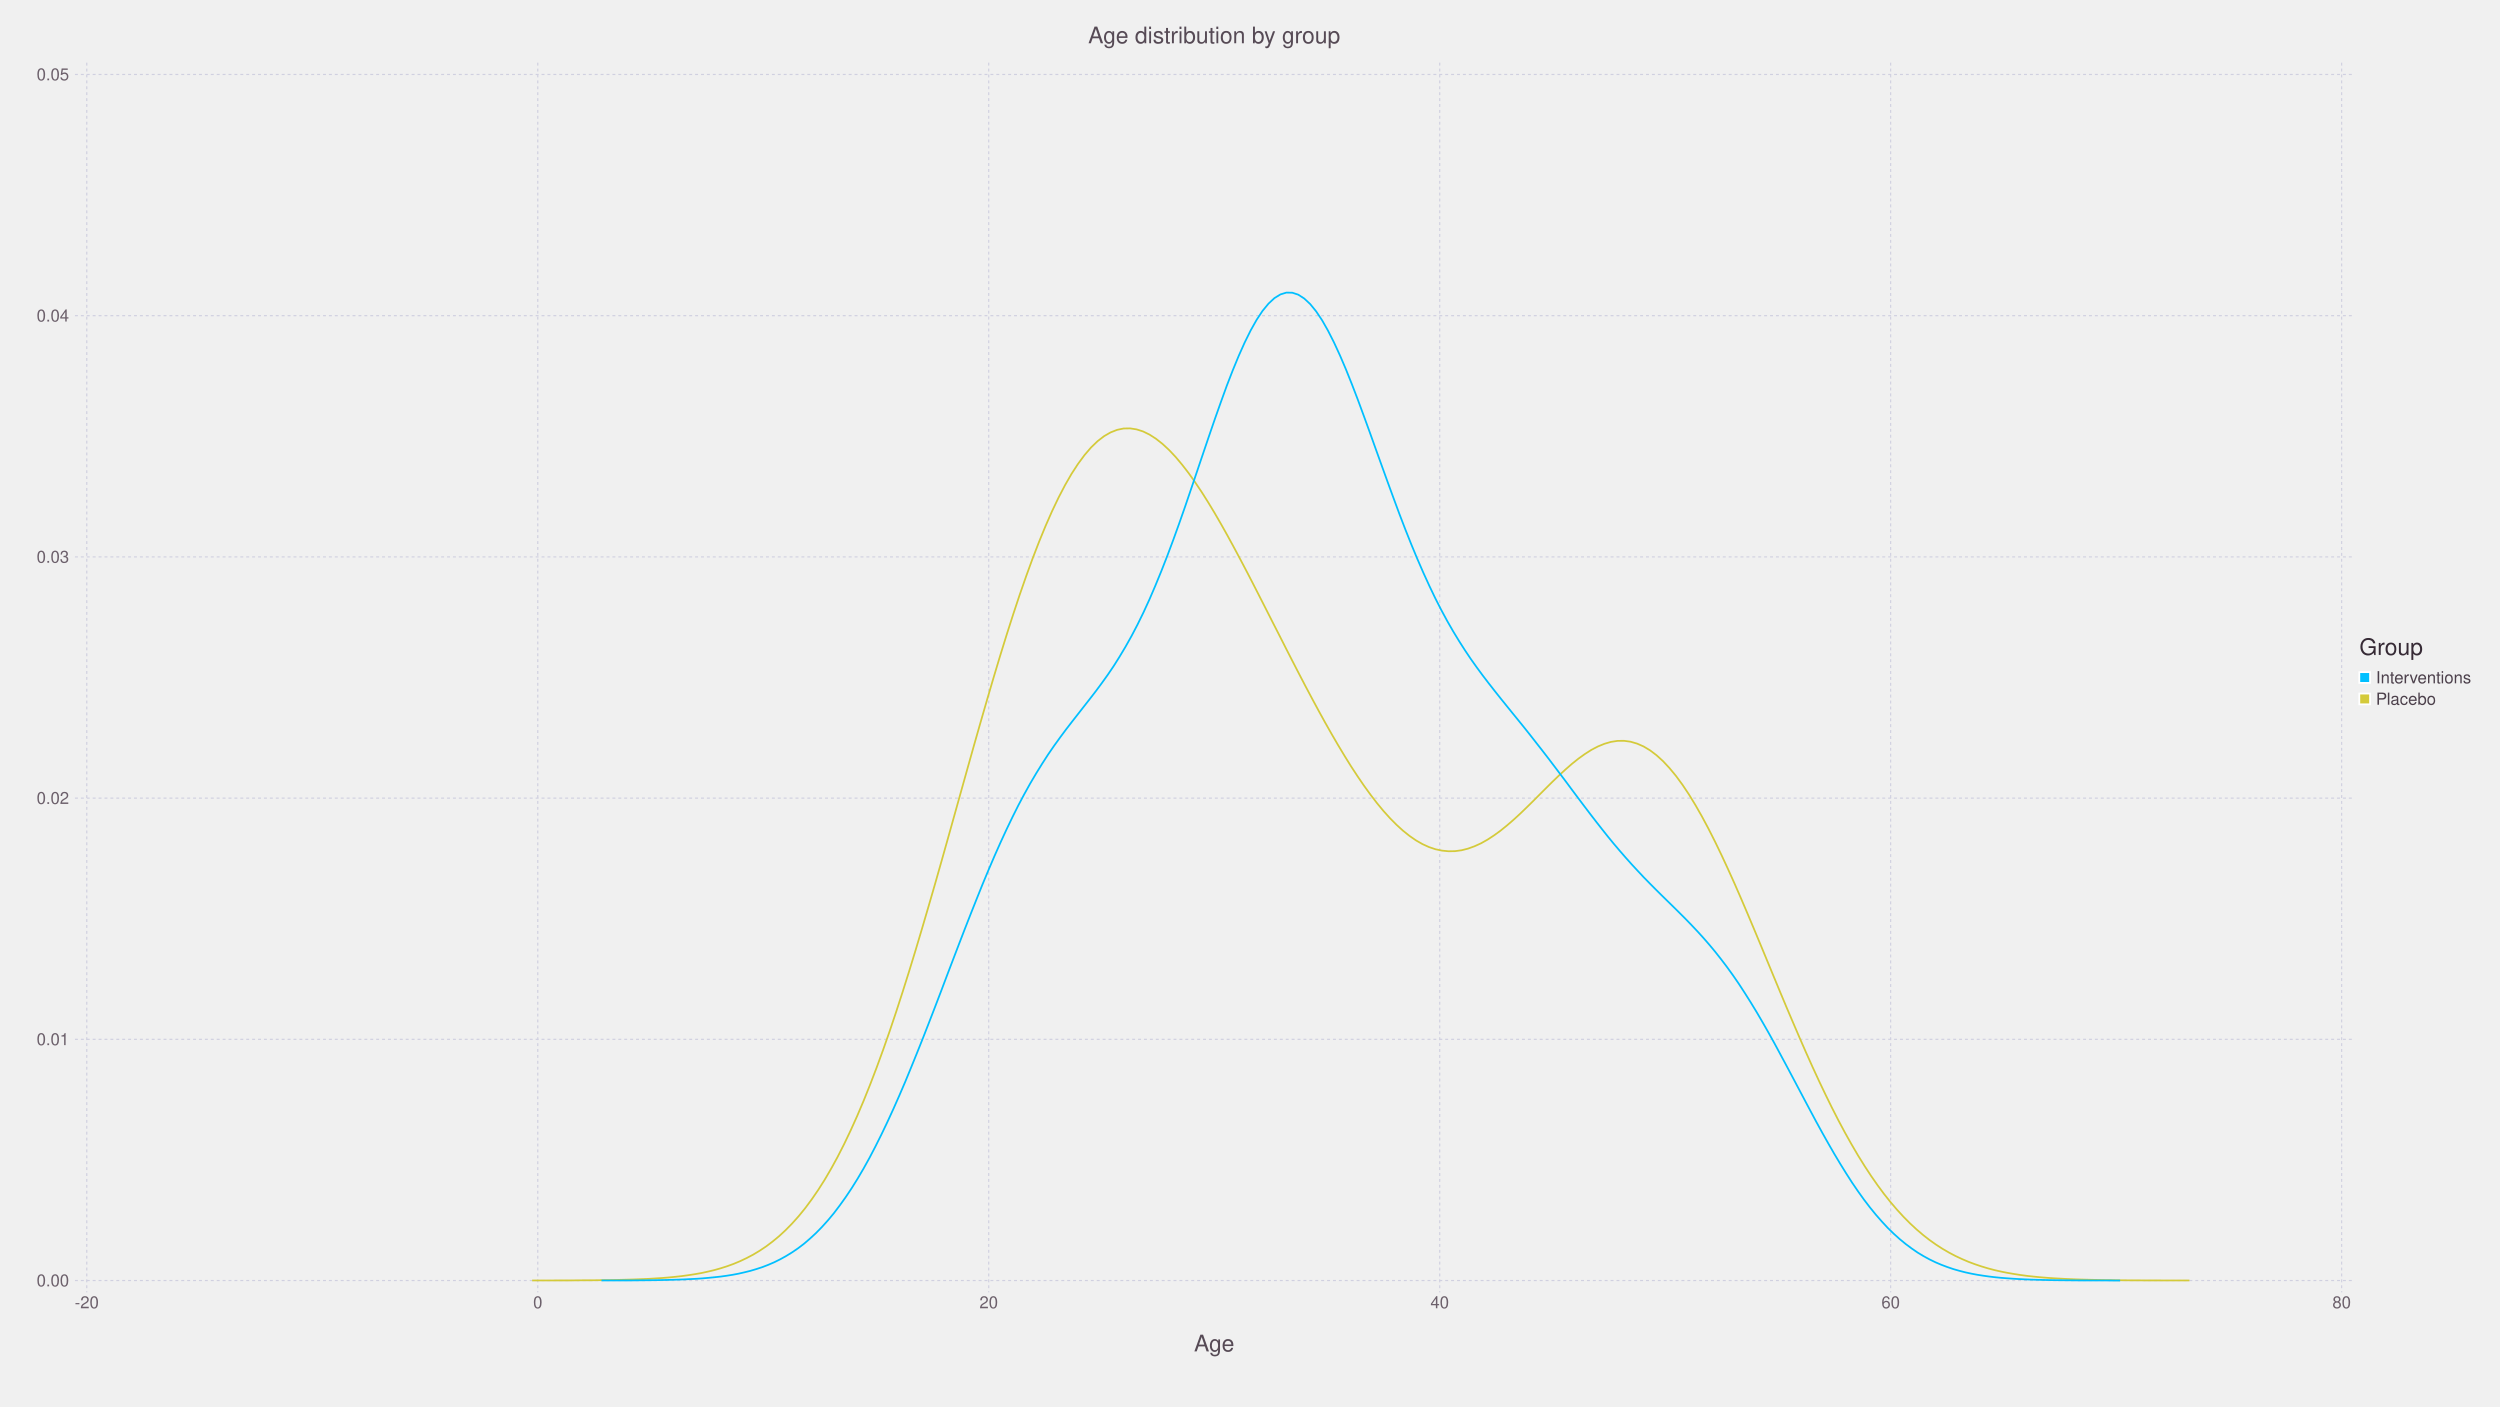
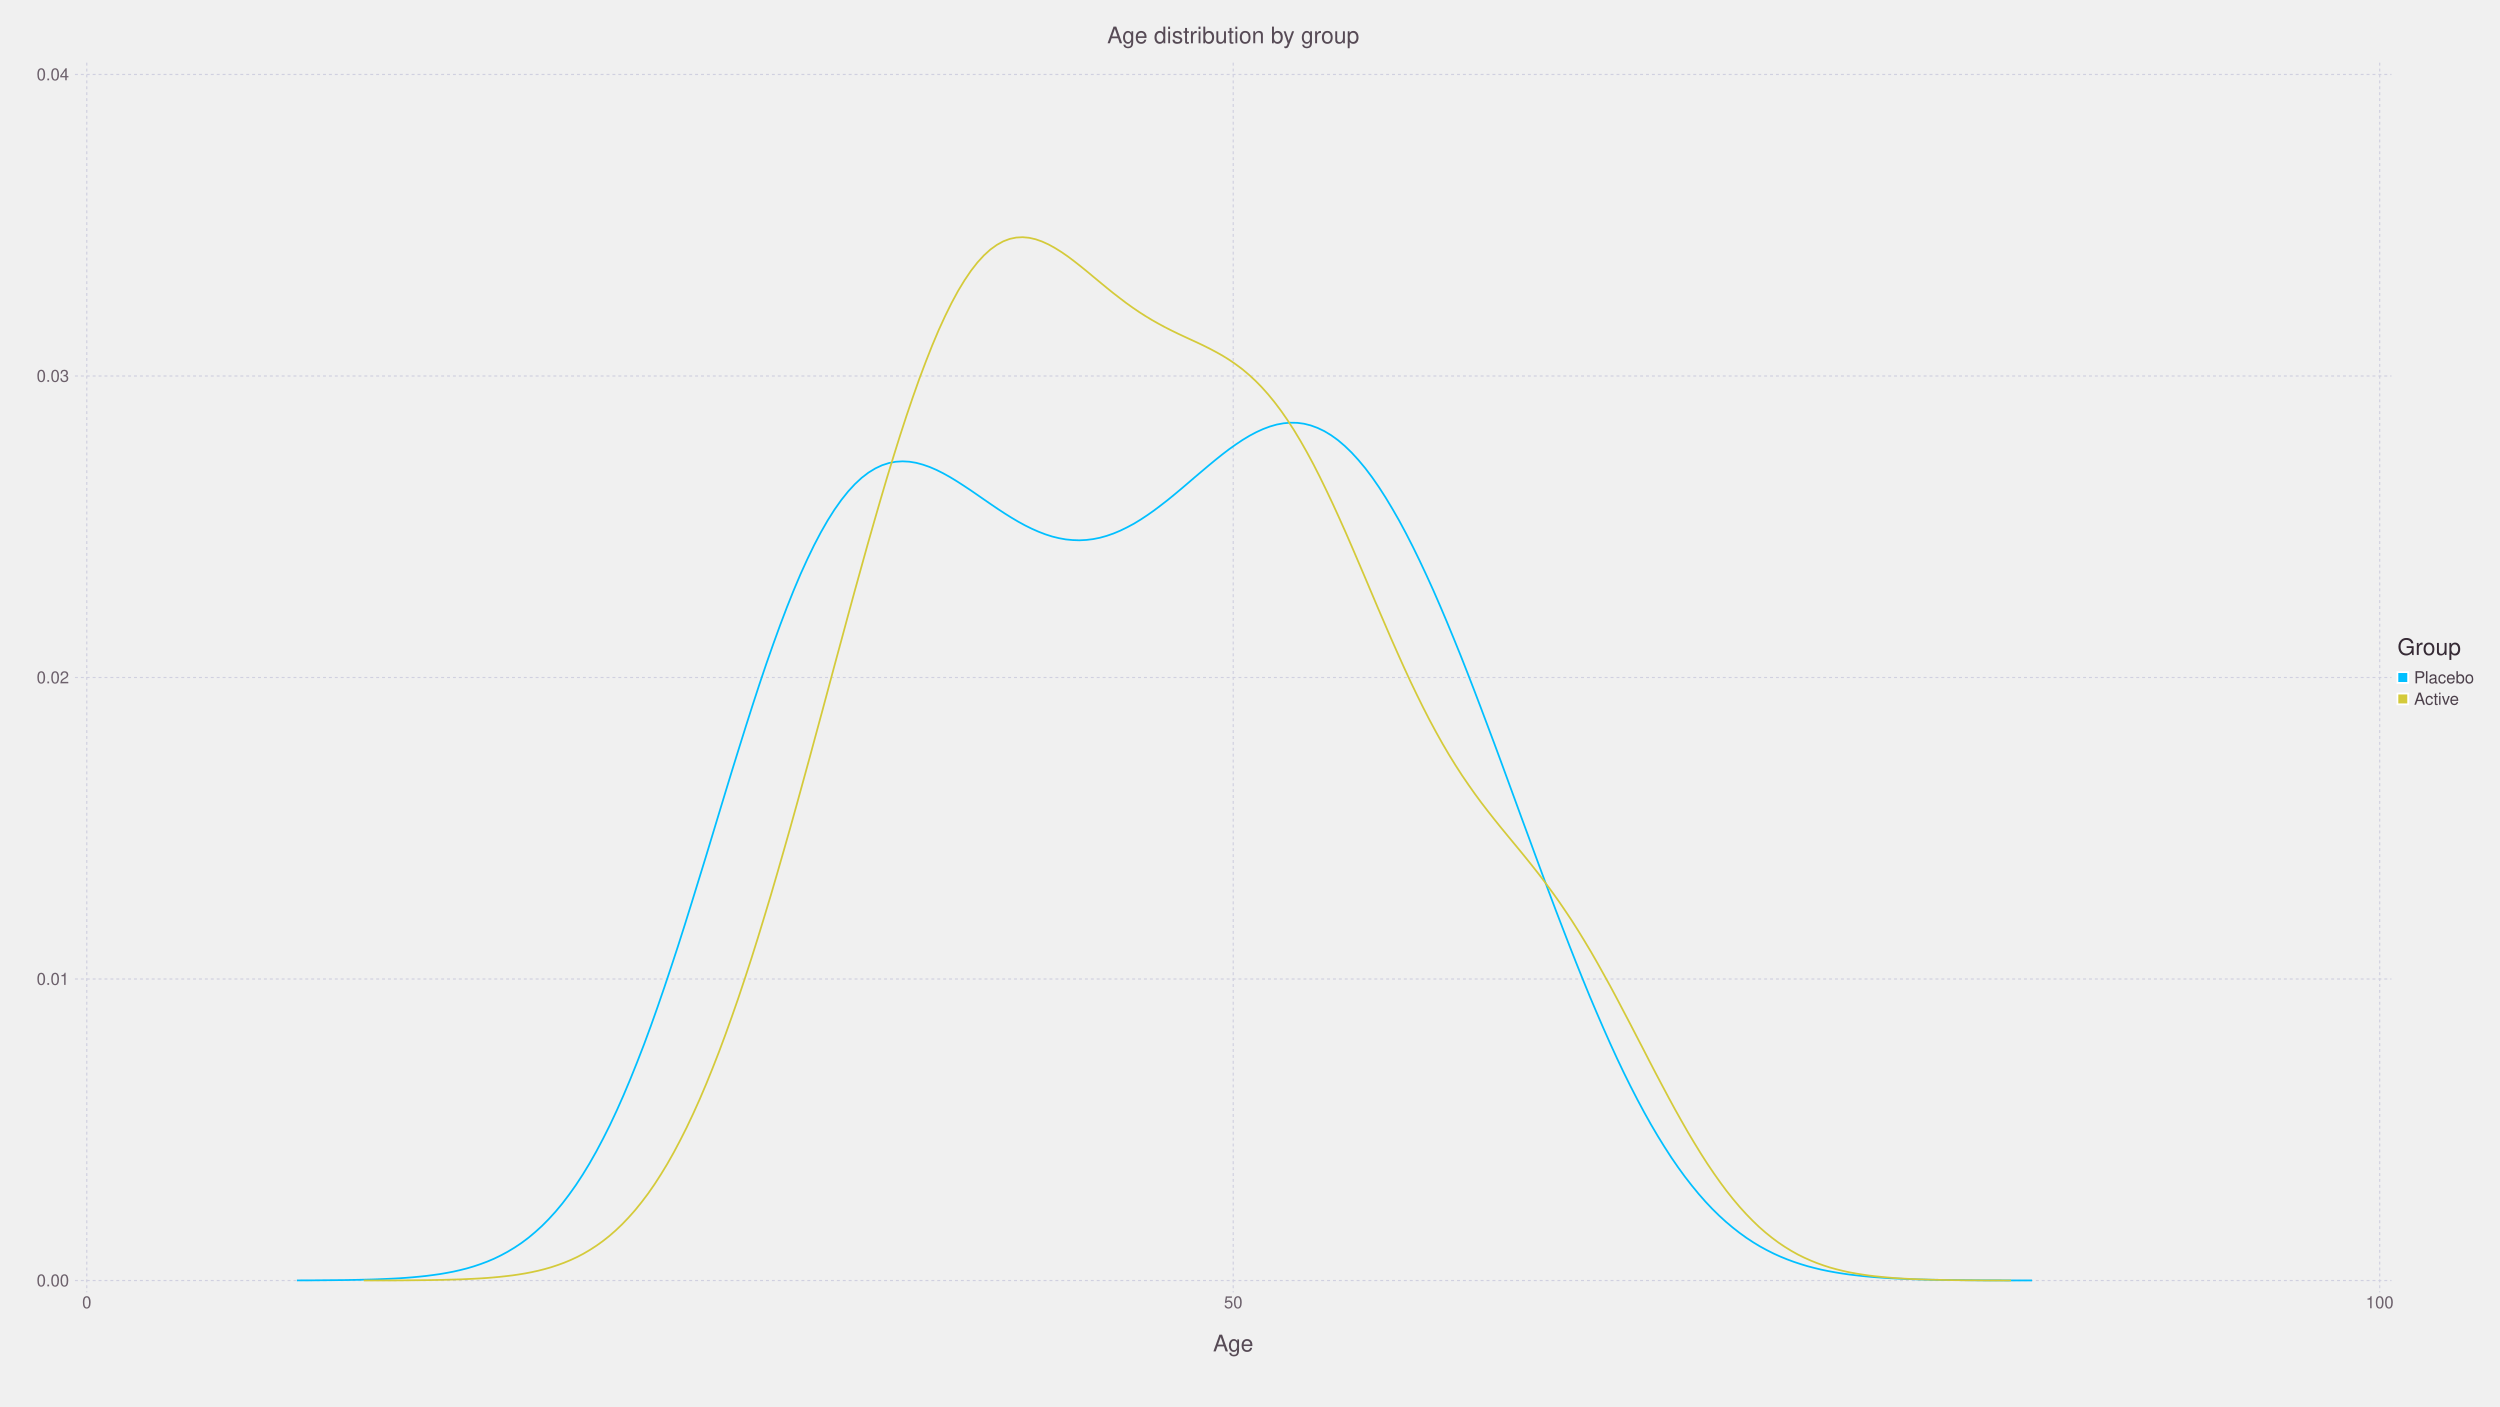
<svg xmlns="http://www.w3.org/2000/svg" version="1.2" width="423.28mm" height="238.1mm" viewBox="0 0 423.28 238.1" stroke="none" fill="#000000" stroke-width="0.3" font-size="3.88">
  <defs>
    <marker id="arrow" markerWidth="15" markerHeight="7" refX="5" refY="3.5" orient="auto" markerUnits="strokeWidth">
      <path d="M0,0 L15,3.5 L0,7 z" stroke="context-stroke" fill="context-stroke" />
    </marker>
  </defs>
-   <g class="plotroot xscalable yscalable" id="img-89ea1b37-1">
-     <g font-size="3.88" font-family="'PT Sans','Helvetica Neue','Helvetica',sans-serif" fill="#564A55" stroke="#000000" stroke-opacity="0.000" id="img-89ea1b37-2">
-       <g transform="translate(205.58,226.48)">
+   <g class="plotroot xscalable yscalable" id="img-a3ab237b-1">
+     <g font-size="3.88" font-family="'PT Sans','Helvetica Neue','Helvetica',sans-serif" fill="#564A55" stroke="#000000" stroke-opacity="0.000" id="img-a3ab237b-2">
+       <g transform="translate(208.8,226.48)">
        <g class="primitive">
          <text text-anchor="middle" dy="0.6em">Age</text>
        </g>
      </g>
    </g>
-     <g class="guide xlabels" font-size="2.82" font-family="'PT Sans Caption','Helvetica Neue','Helvetica',sans-serif" fill="#6C606B" id="img-89ea1b37-3">
+     <g class="guide xlabels" font-size="2.82" font-family="'PT Sans Caption','Helvetica Neue','Helvetica',sans-serif" fill="#6C606B" id="img-a3ab237b-3">
      <g transform="translate(14.69,219.81)">
-         <g class="primitive">
-           <text text-anchor="middle" dy="0.6em">-20</text>
-         </g>
-       </g>
-       <g transform="translate(91.05,219.81)">
        <g class="primitive">
          <text text-anchor="middle" dy="0.6em">0</text>
        </g>
      </g>
-       <g transform="translate(167.4,219.81)">
+       <g transform="translate(208.8,219.81)">
        <g class="primitive">
-           <text text-anchor="middle" dy="0.6em">20</text>
+           <text text-anchor="middle" dy="0.6em">50</text>
        </g>
      </g>
-       <g transform="translate(243.76,219.81)">
+       <g transform="translate(402.91,219.81)">
        <g class="primitive">
-           <text text-anchor="middle" dy="0.6em">40</text>
-         </g>
-       </g>
-       <g transform="translate(320.11,219.81)">
-         <g class="primitive">
-           <text text-anchor="middle" dy="0.6em">60</text>
-         </g>
-       </g>
-       <g transform="translate(396.47,219.81)">
-         <g class="primitive">
-           <text text-anchor="middle" dy="0.6em">80</text>
+           <text text-anchor="middle" dy="0.6em">100</text>
        </g>
      </g>
    </g>
-     <g class="guide colorkey" id="img-89ea1b37-4">
-       <g fill="#4C404B" font-size="2.82" font-family="'PT Sans','Helvetica Neue','Helvetica',sans-serif" id="img-89ea1b37-5">
-         <g transform="translate(402.28,114.71)" id="img-89ea1b37-6" class="color_Interventions">
-           <g class="primitive">
-             <text dy="0.35em">Interventions</text>
-           </g>
-         </g>
-         <g transform="translate(402.28,118.34)" id="img-89ea1b37-7" class="color_Placebo">
+     <g class="guide colorkey" id="img-a3ab237b-4">
+       <g fill="#4C404B" font-size="2.82" font-family="'PT Sans','Helvetica Neue','Helvetica',sans-serif" id="img-a3ab237b-5">
+         <g transform="translate(408.73,114.71)" id="img-a3ab237b-6" class="color_Placebo">
          <g class="primitive">
            <text dy="0.35em">Placebo</text>
          </g>
        </g>
+         <g transform="translate(408.73,118.34)" id="img-a3ab237b-7" class="color_Active">
+           <g class="primitive">
+             <text dy="0.35em">Active</text>
+           </g>
+         </g>
      </g>
-       <g fill-opacity="1" id="img-89ea1b37-8">
-         <g transform="translate(400.37,114.71)" id="img-89ea1b37-9" fill="#00BFFF" stroke="#FFFFFF" class="color_Interventions">
+       <g fill-opacity="1" id="img-a3ab237b-8">
+         <g transform="translate(406.82,114.71)" id="img-a3ab237b-9" fill="#00BFFF" class="color_Placebo" stroke="#FFFFFF">
          <path d="M-0.91,-0.91 L 0.91 -0.91 0.91 0.91 -0.91 0.91 z" class="primitive" />
        </g>
-         <g transform="translate(400.37,118.34)" id="img-89ea1b37-10" fill="#D4CA3A" stroke="#FFFFFF" class="color_Placebo">
+         <g transform="translate(406.82,118.34)" id="img-a3ab237b-10" fill="#D4CA3A" class="color_Active" stroke="#FFFFFF">
          <path d="M-0.91,-0.91 L 0.91 -0.91 0.91 0.91 -0.91 0.91 z" class="primitive" />
        </g>
      </g>
-       <g fill="#362A35" font-size="3.88" font-family="'PT Sans','Helvetica Neue','Helvetica',sans-serif" stroke="#000000" stroke-opacity="0.000" id="img-89ea1b37-11">
-         <g transform="translate(399.47,110.89)" id="img-89ea1b37-12">
+       <g fill="#362A35" font-size="3.88" font-family="'PT Sans','Helvetica Neue','Helvetica',sans-serif" stroke="#000000" stroke-opacity="0.000" id="img-a3ab237b-11">
+         <g transform="translate(405.91,110.89)" id="img-a3ab237b-12">
          <g class="primitive">
            <text dy="-0em">Group</text>
          </g>
        </g>
      </g>
    </g>
-     <g clip-path="url(#img-89ea1b37-13)">
-       <g id="img-89ea1b37-14">
-         <g pointer-events="visible" fill="#000000" fill-opacity="0.000" stroke="#000000" stroke-opacity="0.000" class="guide background" id="img-89ea1b37-15">
-           <g transform="translate(205.58,114.71)" id="img-89ea1b37-16">
-             <path d="M-192.89,-104.1 L 192.89 -104.1 192.89 104.1 -192.89 104.1 z" class="primitive" />
+     <g clip-path="url(#img-a3ab237b-13)">
+       <g id="img-a3ab237b-14">
+         <g pointer-events="visible" fill="#000000" fill-opacity="0.000" stroke="#000000" stroke-opacity="0.000" class="guide background" id="img-a3ab237b-15">
+           <g transform="translate(208.8,114.71)" id="img-a3ab237b-16">
+             <path d="M-196.11,-104.1 L 196.11 -104.1 196.11 104.1 -196.11 104.1 z" class="primitive" />
          </g>
        </g>
-         <g class="guide ygridlines xfixed" stroke-dasharray="0.5,0.5" stroke-width="0.2" stroke="#D0D0E0" id="img-89ea1b37-17">
-           <g transform="translate(205.58,216.81)" id="img-89ea1b37-18">
-             <path fill="none" d="M-192.89,0 L 192.89 0" class="primitive" />
+         <g class="guide ygridlines xfixed" stroke-dasharray="0.5,0.5" stroke-width="0.2" stroke="#D0D0E0" id="img-a3ab237b-17">
+           <g transform="translate(208.8,216.81)" id="img-a3ab237b-18">
+             <path fill="none" d="M-196.11,0 L 196.11 0" class="primitive" />
          </g>
-           <g transform="translate(205.58,175.97)" id="img-89ea1b37-19">
-             <path fill="none" d="M-192.89,0 L 192.89 0" class="primitive" />
+           <g transform="translate(208.8,165.76)" id="img-a3ab237b-19">
+             <path fill="none" d="M-196.11,0 L 196.11 0" class="primitive" />
          </g>
-           <g transform="translate(205.58,135.13)" id="img-89ea1b37-20">
-             <path fill="none" d="M-192.89,0 L 192.89 0" class="primitive" />
+           <g transform="translate(208.8,114.71)" id="img-a3ab237b-20">
+             <path fill="none" d="M-196.11,0 L 196.11 0" class="primitive" />
          </g>
-           <g transform="translate(205.58,94.29)" id="img-89ea1b37-21">
-             <path fill="none" d="M-192.89,0 L 192.89 0" class="primitive" />
+           <g transform="translate(208.8,63.66)" id="img-a3ab237b-21">
+             <path fill="none" d="M-196.11,0 L 196.11 0" class="primitive" />
          </g>
-           <g transform="translate(205.58,53.45)" id="img-89ea1b37-22">
-             <path fill="none" d="M-192.89,0 L 192.89 0" class="primitive" />
-           </g>
-           <g transform="translate(205.58,12.61)" id="img-89ea1b37-23">
-             <path fill="none" d="M-192.89,0 L 192.89 0" class="primitive" />
+           <g transform="translate(208.8,12.61)" id="img-a3ab237b-22">
+             <path fill="none" d="M-196.11,0 L 196.11 0" class="primitive" />
          </g>
        </g>
-         <g class="guide xgridlines yfixed" stroke-dasharray="0.5,0.5" stroke-width="0.2" stroke="#D0D0E0" id="img-89ea1b37-24">
-           <g transform="translate(14.69,114.71)" id="img-89ea1b37-25">
+         <g class="guide xgridlines yfixed" stroke-dasharray="0.5,0.5" stroke-width="0.2" stroke="#D0D0E0" id="img-a3ab237b-23">
+           <g transform="translate(14.69,114.71)" id="img-a3ab237b-24">
            <path fill="none" d="M0,-104.1 L 0 104.1" class="primitive" />
          </g>
-           <g transform="translate(91.05,114.71)" id="img-89ea1b37-26">
+           <g transform="translate(208.8,114.71)" id="img-a3ab237b-25">
            <path fill="none" d="M0,-104.1 L 0 104.1" class="primitive" />
          </g>
-           <g transform="translate(167.4,114.71)" id="img-89ea1b37-27">
-             <path fill="none" d="M0,-104.1 L 0 104.1" class="primitive" />
-           </g>
-           <g transform="translate(243.76,114.71)" id="img-89ea1b37-28">
-             <path fill="none" d="M0,-104.1 L 0 104.1" class="primitive" />
-           </g>
-           <g transform="translate(320.11,114.71)" id="img-89ea1b37-29">
-             <path fill="none" d="M0,-104.1 L 0 104.1" class="primitive" />
-           </g>
-           <g transform="translate(396.47,114.71)" id="img-89ea1b37-30">
+           <g transform="translate(402.91,114.71)" id="img-a3ab237b-26">
            <path fill="none" d="M0,-104.1 L 0 104.1" class="primitive" />
          </g>
        </g>
-         <g class="plotpanel" id="img-89ea1b37-31">
-           <g stroke-width="0.3" fill="#000000" fill-opacity="0.000" class="geometry" id="img-89ea1b37-32">
-             <g transform="translate(230.4,161.46)" id="img-89ea1b37-33" stroke-dasharray="none" class="color_Placebo" stroke="#D4CA3A">
-               <path fill="none" d="M-140.3,55.34 L -139.2 55.34 -138.1 55.34 -137 55.34 -135.9 55.33 -134.8 55.33 -133.7 55.33 -132.6 55.32 -131.5 55.31 -130.4 55.31 -129.29 55.3 -128.19 55.28 -127.09 55.27 -125.99 55.25 -124.89 55.22 -123.79 55.19 -122.69 55.15 -121.59 55.11 -120.49 55.06 -119.39 54.99 -118.29 54.92 -117.19 54.83 -116.09 54.72 -114.99 54.6 -113.89 54.45 -112.79 54.28 -111.69 54.09 -110.59 53.85 -109.49 53.59 -108.39 53.28 -107.29 52.93 -106.19 52.53 -105.09 52.07 -103.99 51.55 -102.89 50.97 -101.79 50.31 -100.68 49.57 -99.58 48.74 -98.48 47.83 -97.38 46.81 -96.28 45.69 -95.18 44.46 -94.08 43.11 -92.98 41.63 -91.88 40.03 -90.78 38.3 -89.68 36.42 -88.58 34.41 -87.48 32.25 -86.38 29.95 -85.28 27.51 -84.18 24.92 -83.08 22.18 -81.98 19.31 -80.88 16.3 -79.78 13.16 -78.68 9.89 -77.58 6.5 -76.48 3.01 -75.38 -0.58 -74.28 -4.27 -73.18 -8.02 -72.07 -11.85 -70.97 -15.72 -69.87 -19.63 -68.77 -23.56 -67.67 -27.5 -66.57 -31.43 -65.47 -35.34 -64.37 -39.2 -63.27 -43.01 -62.17 -46.75 -61.07 -50.41 -59.97 -53.96 -58.87 -57.4 -57.77 -60.71 -56.67 -63.87 -55.57 -66.89 -54.47 -69.74 -53.37 -72.42 -52.27 -74.92 -51.17 -77.22 -50.07 -79.33 -48.97 -81.24 -47.87 -82.93 -46.77 -84.42 -45.67 -85.7 -44.57 -86.76 -43.47 -87.61 -42.36 -88.25 -41.26 -88.68 -40.16 -88.91 -39.06 -88.93 -37.96 -88.76 -36.86 -88.41 -35.76 -87.87 -34.66 -87.16 -33.56 -86.29 -32.46 -85.27 -31.36 -84.1 -30.26 -82.79 -29.16 -81.37 -28.06 -79.82 -26.96 -78.18 -25.86 -76.44 -24.76 -74.62 -23.66 -72.72 -22.56 -70.76 -21.46 -68.74 -20.36 -66.68 -19.26 -64.59 -18.16 -62.46 -17.06 -60.31 -15.96 -58.15 -14.86 -55.98 -13.75 -53.81 -12.65 -51.64 -11.55 -49.49 -10.45 -47.36 -9.35 -45.25 -8.25 -43.18 -7.15 -41.14 -6.05 -39.14 -4.95 -37.2 -3.85 -35.31 -2.75 -33.48 -1.65 -31.71 -0.55 -30.03 0.55 -28.42 1.65 -26.9 2.75 -25.47 3.85 -24.14 4.95 -22.92 6.05 -21.81 7.15 -20.81 8.25 -19.93 9.35 -19.17 10.45 -18.54 11.55 -18.04 12.65 -17.67 13.75 -17.44 14.86 -17.33 15.96 -17.35 17.06 -17.5 18.16 -17.78 19.26 -18.18 20.36 -18.68 21.46 -19.3 22.56 -20.02 23.66 -20.82 24.76 -21.71 25.86 -22.66 26.96 -23.67 28.06 -24.73 29.16 -25.81 30.26 -26.92 31.36 -28.02 32.46 -29.11 33.56 -30.17 34.66 -31.18 35.76 -32.14 36.86 -33.02 37.96 -33.81 39.06 -34.51 40.16 -35.08 41.26 -35.53 42.36 -35.85 43.47 -36.02 44.57 -36.03 45.67 -35.88 46.77 -35.56 47.87 -35.08 48.97 -34.42 50.07 -33.59 51.17 -32.59 52.27 -31.41 53.37 -30.08 54.47 -28.58 55.57 -26.93 56.67 -25.13 57.77 -23.2 58.87 -21.14 59.97 -18.97 61.07 -16.69 62.17 -14.32 63.27 -11.88 64.37 -9.36 65.47 -6.79 66.57 -4.18 67.67 -1.54 68.77 1.12 69.87 3.78 70.97 6.43 72.07 9.06 73.18 11.66 74.28 14.22 75.38 16.73 76.48 19.18 77.58 21.56 78.68 23.87 79.78 26.11 80.88 28.26 81.98 30.32 83.08 32.28 84.18 34.16 85.28 35.93 86.38 37.61 87.48 39.19 88.58 40.68 89.68 42.06 90.78 43.35 91.88 44.55 92.98 45.66 94.08 46.68 95.18 47.62 96.28 48.48 97.38 49.26 98.48 49.97 99.58 50.61 100.68 51.19 101.79 51.71 102.89 52.18 103.99 52.59 105.09 52.96 106.19 53.29 107.29 53.58 108.39 53.83 109.49 54.05 110.59 54.24 111.69 54.41 112.79 54.56 113.89 54.68 114.99 54.79 116.09 54.88 117.19 54.96 118.29 55.02 119.39 55.08 120.49 55.13 121.59 55.17 122.69 55.2 123.79 55.23 124.89 55.25 125.99 55.27 127.09 55.28 128.19 55.3 129.29 55.31 130.4 55.32 131.5 55.32 132.6 55.33 133.7 55.33 134.8 55.33 135.9 55.34 137 55.34 138.1 55.34 139.2 55.34 140.3 55.34" class="primitive" />
+         <g class="plotpanel" id="img-a3ab237b-27">
+           <g stroke-width="0.3" fill="#000000" fill-opacity="0.000" class="geometry" id="img-a3ab237b-28">
+             <g transform="translate(197.16,149.61)" id="img-a3ab237b-29" stroke="#00BFFF" class="color_Placebo" stroke-dasharray="none">
+               <path fill="none" d="M-146.89,67.18 L -145.74 67.17 -144.59 67.17 -143.43 67.16 -142.28 67.15 -141.13 67.14 -139.98 67.13 -138.82 67.12 -137.67 67.1 -136.52 67.08 -135.37 67.05 -134.22 67.02 -133.06 66.98 -131.91 66.93 -130.76 66.88 -129.61 66.82 -128.46 66.74 -127.3 66.65 -126.15 66.54 -125 66.42 -123.85 66.27 -122.7 66.11 -121.54 65.91 -120.39 65.69 -119.24 65.43 -118.09 65.14 -116.94 64.8 -115.78 64.41 -114.63 63.98 -113.48 63.49 -112.33 62.93 -111.18 62.31 -110.02 61.61 -108.87 60.84 -107.72 59.98 -106.57 59.02 -105.41 57.97 -104.26 56.81 -103.11 55.55 -101.96 54.17 -100.81 52.66 -99.65 51.03 -98.5 49.27 -97.35 47.38 -96.2 45.35 -95.05 43.18 -93.89 40.87 -92.74 38.42 -91.59 35.83 -90.44 33.1 -89.29 30.24 -88.13 27.25 -86.98 24.14 -85.83 20.9 -84.68 17.56 -83.53 14.12 -82.37 10.59 -81.22 6.98 -80.07 3.3 -78.92 -0.43 -77.76 -4.19 -76.61 -7.98 -75.46 -11.78 -74.31 -15.57 -73.16 -19.33 -72 -23.06 -70.85 -26.73 -69.7 -30.33 -68.55 -33.85 -67.4 -37.26 -66.24 -40.56 -65.09 -43.73 -63.94 -46.76 -62.79 -49.64 -61.64 -52.36 -60.48 -54.91 -59.33 -57.29 -58.18 -59.48 -57.03 -61.49 -55.88 -63.31 -54.72 -64.95 -53.57 -66.39 -52.42 -67.64 -51.27 -68.71 -50.12 -69.59 -48.96 -70.3 -47.81 -70.84 -46.66 -71.21 -45.51 -71.43 -44.35 -71.5 -43.2 -71.44 -42.05 -71.25 -40.9 -70.94 -39.75 -70.54 -38.59 -70.04 -37.44 -69.46 -36.29 -68.82 -35.14 -68.12 -33.99 -67.38 -32.83 -66.61 -31.68 -65.82 -30.53 -65.02 -29.38 -64.23 -28.23 -63.45 -27.07 -62.69 -25.92 -61.97 -24.77 -61.29 -23.62 -60.66 -22.47 -60.09 -21.31 -59.58 -20.16 -59.14 -19.01 -58.77 -17.86 -58.49 -16.71 -58.28 -15.55 -58.17 -14.4 -58.13 -13.25 -58.19 -12.1 -58.33 -10.94 -58.56 -9.79 -58.88 -8.64 -59.28 -7.49 -59.76 -6.34 -60.32 -5.18 -60.94 -4.03 -61.64 -2.88 -62.4 -1.73 -63.21 -0.58 -64.08 0.58 -64.98 1.73 -65.92 2.88 -66.88 4.03 -67.86 5.18 -68.85 6.34 -69.83 7.49 -70.8 8.64 -71.75 9.79 -72.67 10.94 -73.55 12.1 -74.37 13.25 -75.14 14.4 -75.83 15.55 -76.44 16.71 -76.97 17.86 -77.4 19.01 -77.73 20.16 -77.94 21.31 -78.04 22.47 -78.02 23.62 -77.87 24.77 -77.58 25.92 -77.16 27.07 -76.61 28.23 -75.91 29.38 -75.08 30.53 -74.1 31.68 -72.99 32.83 -71.73 33.99 -70.34 35.14 -68.82 36.29 -67.16 37.44 -65.37 38.59 -63.46 39.75 -61.44 40.9 -59.29 42.05 -57.04 43.2 -54.68 44.35 -52.23 45.51 -49.68 46.66 -47.04 47.81 -44.33 48.96 -41.54 50.12 -38.68 51.27 -35.76 52.42 -32.79 53.57 -29.77 54.72 -26.71 55.88 -23.62 57.03 -20.51 58.18 -17.37 59.33 -14.23 60.48 -11.08 61.64 -7.94 62.79 -4.8 63.94 -1.68 65.09 1.41 66.24 4.47 67.4 7.49 68.55 10.47 69.7 13.39 70.85 16.26 72 19.07 73.16 21.81 74.31 24.47 75.46 27.06 76.61 29.57 77.76 31.99 78.92 34.33 80.07 36.57 81.22 38.72 82.37 40.78 83.53 42.75 84.68 44.61 85.83 46.39 86.98 48.06 88.13 49.64 89.29 51.13 90.44 52.53 91.59 53.84 92.74 55.06 93.89 56.19 95.05 57.25 96.2 58.22 97.35 59.12 98.5 59.95 99.65 60.71 100.81 61.41 101.96 62.04 103.11 62.62 104.26 63.14 105.41 63.61 106.57 64.04 107.72 64.42 108.87 64.77 110.02 65.07 111.18 65.35 112.33 65.59 113.48 65.8 114.63 65.99 115.78 66.16 116.94 66.3 118.09 66.43 119.24 66.54 120.39 66.64 121.54 66.72 122.7 66.8 123.85 66.86 125 66.91 126.15 66.96 127.3 67 128.46 67.03 129.61 67.06 130.76 67.08 131.91 67.1 133.06 67.12 134.22 67.13 135.37 67.14 136.52 67.15 137.67 67.16 138.82 67.17 139.98 67.17 141.13 67.17 142.28 67.18 143.43 67.18 144.59 67.18 145.74 67.18 146.89 67.18" class="primitive" />
            </g>
-             <g transform="translate(230.4,156.41)" id="img-89ea1b37-34" stroke-dasharray="none" class="color_Interventions" stroke="#00BFFF">
-               <path fill="none" d="M-128.56,60.39 L -127.55 60.39 -126.54 60.39 -125.53 60.39 -124.52 60.38 -123.52 60.38 -122.51 60.37 -121.5 60.36 -120.49 60.35 -119.48 60.34 -118.47 60.32 -117.47 60.3 -116.46 60.27 -115.45 60.24 -114.44 60.2 -113.43 60.15 -112.42 60.1 -111.42 60.03 -110.41 59.94 -109.4 59.84 -108.39 59.73 -107.38 59.59 -106.37 59.43 -105.37 59.24 -104.36 59.01 -103.35 58.76 -102.34 58.46 -101.33 58.13 -100.32 57.74 -99.32 57.31 -98.31 56.81 -97.3 56.25 -96.29 55.63 -95.28 54.94 -94.27 54.17 -93.27 53.31 -92.26 52.38 -91.25 51.35 -90.24 50.23 -89.23 49.02 -88.23 47.7 -87.22 46.29 -86.21 44.78 -85.2 43.16 -84.19 41.44 -83.18 39.62 -82.18 37.7 -81.17 35.68 -80.16 33.57 -79.15 31.37 -78.14 29.09 -77.13 26.74 -76.13 24.31 -75.12 21.82 -74.11 19.29 -73.1 16.7 -72.09 14.09 -71.08 11.45 -70.08 8.8 -69.07 6.15 -68.06 3.51 -67.05 0.89 -66.04 -1.69 -65.03 -4.23 -64.03 -6.72 -63.02 -9.14 -62.01 -11.5 -61 -13.77 -59.99 -15.96 -58.98 -18.06 -57.98 -20.06 -56.97 -21.96 -55.96 -23.78 -54.95 -25.49 -53.94 -27.12 -52.94 -28.67 -51.93 -30.14 -50.92 -31.54 -49.91 -32.9 -48.9 -34.21 -47.89 -35.5 -46.89 -36.78 -45.88 -38.07 -44.87 -39.38 -43.86 -40.74 -42.85 -42.15 -41.84 -43.64 -40.84 -45.23 -39.83 -46.92 -38.82 -48.72 -37.81 -50.65 -36.8 -52.71 -35.79 -54.91 -34.79 -57.24 -33.78 -59.7 -32.77 -62.28 -31.76 -64.98 -30.75 -67.78 -29.74 -70.66 -28.74 -73.6 -27.73 -76.58 -26.72 -79.57 -25.71 -82.55 -24.7 -85.49 -23.69 -88.34 -22.69 -91.1 -21.68 -93.71 -20.67 -96.16 -19.66 -98.42 -18.65 -100.46 -17.65 -102.24 -16.64 -103.77 -15.63 -105 -14.62 -105.94 -13.61 -106.56 -12.6 -106.87 -11.6 -106.85 -10.59 -106.52 -9.58 -105.87 -8.57 -104.93 -7.56 -103.69 -6.55 -102.18 -5.55 -100.42 -4.54 -98.43 -3.53 -96.24 -2.52 -93.88 -1.51 -91.36 -0.5 -88.73 0.5 -86.02 1.51 -83.24 2.52 -80.42 3.53 -77.61 4.54 -74.81 5.55 -72.05 6.55 -69.35 7.56 -66.72 8.57 -64.19 9.58 -61.76 10.59 -59.44 11.6 -57.23 12.6 -55.14 13.61 -53.16 14.62 -51.29 15.63 -49.53 16.64 -47.87 17.65 -46.29 18.65 -44.8 19.66 -43.38 20.67 -42.01 21.68 -40.69 22.69 -39.4 23.69 -38.14 24.7 -36.89 25.71 -35.64 26.72 -34.4 27.73 -33.15 28.74 -31.88 29.74 -30.6 30.75 -29.31 31.76 -28 32.77 -26.67 33.78 -25.33 34.79 -23.99 35.79 -22.64 36.8 -21.29 37.81 -19.95 38.82 -18.62 39.83 -17.31 40.84 -16.02 41.84 -14.76 42.85 -13.53 43.86 -12.34 44.87 -11.18 45.88 -10.05 46.89 -8.96 47.89 -7.89 48.9 -6.86 49.91 -5.84 50.92 -4.84 51.93 -3.85 52.94 -2.86 53.94 -1.87 54.95 -0.86 55.96 0.18 56.97 1.25 57.98 2.36 58.98 3.51 59.99 4.72 61 6 62.01 7.33 63.02 8.73 64.03 10.2 65.03 11.74 66.04 13.34 67.05 15 68.06 16.73 69.07 18.5 70.08 20.32 71.08 22.18 72.09 24.06 73.1 25.96 74.11 27.87 75.12 29.78 76.13 31.68 77.13 33.55 78.14 35.39 79.15 37.19 80.16 38.94 81.17 40.63 82.18 42.26 83.18 43.82 84.19 45.3 85.2 46.71 86.21 48.03 87.22 49.27 88.23 50.42 89.23 51.5 90.24 52.48 91.25 53.39 92.26 54.22 93.27 54.97 94.27 55.66 95.28 56.27 96.29 56.82 97.3 57.31 98.31 57.74 99.32 58.12 100.32 58.46 101.33 58.75 102.34 59.01 103.35 59.23 104.36 59.42 105.37 59.58 106.37 59.72 107.38 59.84 108.39 59.94 109.4 60.02 110.41 60.09 111.42 60.15 112.42 60.2 113.43 60.24 114.44 60.27 115.45 60.3 116.46 60.32 117.47 60.34 118.47 60.35 119.48 60.36 120.49 60.37 121.5 60.38 122.51 60.38 123.52 60.39 124.52 60.39 125.53 60.39 126.54 60.39 127.55 60.4 128.56 60.4" class="primitive" />
+             <g transform="translate(201.04,146.03)" id="img-a3ab237b-30" stroke="#D4CA3A" class="color_Active" stroke-dasharray="none">
+               <path fill="none" d="M-139.45,70.77 L -138.35 70.77 -137.26 70.77 -136.17 70.76 -135.07 70.76 -133.98 70.76 -132.88 70.75 -131.79 70.74 -130.7 70.73 -129.6 70.72 -128.51 70.71 -127.42 70.69 -126.32 70.67 -125.23 70.64 -124.13 70.61 -123.04 70.58 -121.95 70.53 -120.85 70.48 -119.76 70.42 -118.67 70.35 -117.57 70.26 -116.48 70.16 -115.39 70.04 -114.29 69.91 -113.2 69.75 -112.1 69.57 -111.01 69.36 -109.92 69.12 -108.82 68.84 -107.73 68.53 -106.64 68.17 -105.54 67.77 -104.45 67.32 -103.35 66.81 -102.26 66.24 -101.17 65.6 -100.07 64.89 -98.98 64.11 -97.89 63.25 -96.79 62.29 -95.7 61.25 -94.61 60.11 -93.51 58.87 -92.42 57.52 -91.32 56.07 -90.23 54.5 -89.14 52.81 -88.04 51 -86.95 49.07 -85.86 47.01 -84.76 44.83 -83.67 42.52 -82.57 40.08 -81.48 37.52 -80.39 34.83 -79.29 32.02 -78.2 29.09 -77.11 26.05 -76.01 22.89 -74.92 19.62 -73.82 16.25 -72.73 12.78 -71.64 9.22 -70.54 5.58 -69.45 1.85 -68.36 -1.94 -67.26 -5.8 -66.17 -9.71 -65.08 -13.67 -63.98 -17.67 -62.89 -21.7 -61.79 -25.75 -60.7 -29.81 -59.61 -33.87 -58.51 -37.92 -57.42 -41.96 -56.33 -45.96 -55.23 -49.92 -54.14 -53.84 -53.04 -57.69 -51.95 -61.46 -50.86 -65.15 -49.76 -68.74 -48.67 -72.22 -47.58 -75.57 -46.48 -78.8 -45.39 -81.88 -44.29 -84.8 -43.2 -87.56 -42.11 -90.14 -41.01 -92.54 -39.92 -94.75 -38.83 -96.77 -37.73 -98.58 -36.64 -100.19 -35.55 -101.59 -34.45 -102.79 -33.36 -103.78 -32.26 -104.57 -31.17 -105.17 -30.08 -105.58 -28.98 -105.81 -27.89 -105.87 -26.8 -105.77 -25.7 -105.52 -24.61 -105.14 -23.51 -104.64 -22.42 -104.04 -21.33 -103.36 -20.23 -102.6 -19.14 -101.78 -18.05 -100.92 -16.95 -100.03 -15.86 -99.12 -14.76 -98.21 -13.67 -97.31 -12.58 -96.43 -11.48 -95.58 -10.39 -94.75 -9.3 -93.97 -8.2 -93.22 -7.11 -92.52 -6.02 -91.86 -4.92 -91.24 -3.83 -90.65 -2.73 -90.09 -1.64 -89.56 -0.55 -89.05 0.55 -88.54 1.64 -88.04 2.73 -87.52 3.83 -86.97 4.92 -86.39 6.02 -85.77 7.11 -85.09 8.2 -84.34 9.3 -83.52 10.39 -82.6 11.48 -81.6 12.58 -80.48 13.67 -79.26 14.76 -77.93 15.86 -76.47 16.95 -74.9 18.05 -73.2 19.14 -71.39 20.23 -69.47 21.33 -67.43 22.42 -65.29 23.51 -63.05 24.61 -60.73 25.7 -58.34 26.8 -55.88 27.89 -53.37 28.98 -50.82 30.08 -48.25 31.17 -45.67 32.26 -43.09 33.36 -40.54 34.45 -38.01 35.55 -35.53 36.64 -33.1 37.73 -30.73 38.83 -28.44 39.92 -26.23 41.01 -24.1 42.11 -22.06 43.2 -20.11 44.29 -18.25 45.39 -16.47 46.48 -14.78 47.58 -13.17 48.67 -11.62 49.76 -10.14 50.86 -8.71 51.95 -7.32 53.04 -5.97 54.14 -4.63 55.23 -3.31 56.33 -1.98 57.42 -0.64 58.51 0.72 59.61 2.12 60.7 3.56 61.79 5.04 62.89 6.58 63.98 8.18 65.08 9.83 66.17 11.55 67.26 13.33 68.36 15.17 69.45 17.07 70.54 19.03 71.64 21.02 72.73 23.06 73.82 25.14 74.92 27.23 76.01 29.34 77.11 31.46 78.2 33.58 79.29 35.68 80.39 37.76 81.48 39.81 82.57 41.82 83.67 43.78 84.76 45.69 85.86 47.53 86.95 49.31 88.04 51.01 89.14 52.64 90.23 54.18 91.32 55.65 92.42 57.03 93.51 58.32 94.61 59.53 95.7 60.65 96.79 61.7 97.89 62.66 98.98 63.54 100.07 64.35 101.17 65.09 102.26 65.76 103.35 66.37 104.45 66.91 105.54 67.4 106.64 67.84 107.73 68.23 108.82 68.58 109.92 68.88 111.01 69.15 112.1 69.39 113.2 69.59 114.29 69.77 115.39 69.93 116.48 70.06 117.57 70.17 118.67 70.27 119.76 70.36 120.85 70.43 121.95 70.49 123.04 70.54 124.13 70.58 125.23 70.62 126.32 70.65 127.42 70.67 128.51 70.69 129.6 70.71 130.7 70.72 131.79 70.74 132.88 70.74 133.98 70.75 135.07 70.76 136.17 70.76 137.26 70.76 138.35 70.77 139.45 70.77" class="primitive" />
            </g>
          </g>
        </g>
      </g>
    </g>
-     <g class="guide ylabels" font-size="2.82" font-family="'PT Sans Caption','Helvetica Neue','Helvetica',sans-serif" fill="#6C606B" id="img-89ea1b37-35">
-       <g transform="translate(11.69,216.81)" id="img-89ea1b37-36">
+     <g class="guide ylabels" font-size="2.82" font-family="'PT Sans Caption','Helvetica Neue','Helvetica',sans-serif" fill="#6C606B" id="img-a3ab237b-31">
+       <g transform="translate(11.69,216.81)" id="img-a3ab237b-32">
        <g class="primitive">
          <text text-anchor="end" dy="0.35em">0.00</text>
        </g>
      </g>
-       <g transform="translate(11.69,175.97)" id="img-89ea1b37-37">
+       <g transform="translate(11.69,165.76)" id="img-a3ab237b-33">
        <g class="primitive">
          <text text-anchor="end" dy="0.35em">0.01</text>
        </g>
      </g>
-       <g transform="translate(11.69,135.13)" id="img-89ea1b37-38">
+       <g transform="translate(11.69,114.71)" id="img-a3ab237b-34">
        <g class="primitive">
          <text text-anchor="end" dy="0.35em">0.02</text>
        </g>
      </g>
-       <g transform="translate(11.69,94.29)" id="img-89ea1b37-39">
+       <g transform="translate(11.69,63.66)" id="img-a3ab237b-35">
        <g class="primitive">
          <text text-anchor="end" dy="0.35em">0.03</text>
        </g>
      </g>
-       <g transform="translate(11.69,53.45)" id="img-89ea1b37-40">
+       <g transform="translate(11.69,12.61)" id="img-a3ab237b-36">
        <g class="primitive">
          <text text-anchor="end" dy="0.35em">0.04</text>
        </g>
      </g>
-       <g transform="translate(11.69,12.61)" id="img-89ea1b37-41">
-         <g class="primitive">
-           <text text-anchor="end" dy="0.35em">0.05</text>
-         </g>
-       </g>
    </g>
-     <g font-size="3.88" font-family="'PT Sans','Helvetica Neue','Helvetica',sans-serif" fill="#564A55" stroke="#000000" stroke-opacity="0.000" id="img-89ea1b37-42">
-       <g transform="translate(205.58,5)" id="img-89ea1b37-43">
+     <g font-size="3.88" font-family="'PT Sans','Helvetica Neue','Helvetica',sans-serif" fill="#564A55" stroke="#000000" stroke-opacity="0.000" id="img-a3ab237b-37">
+       <g transform="translate(208.8,5)" id="img-a3ab237b-38">
        <g class="primitive">
          <text text-anchor="middle" dy="0.6em">Age distribution by group</text>
        </g>
      </g>
    </g>
  </g>
  <defs>
-     <clipPath id="img-89ea1b37-13">
-       <path d="M12.69,10.61 L 398.47 10.61 398.47 218.81 12.69 218.81" />
+     <clipPath id="img-a3ab237b-13">
+       <path d="M12.69,10.61 L 404.91 10.61 404.91 218.81 12.69 218.81" />
    </clipPath>
  </defs>
</svg>
